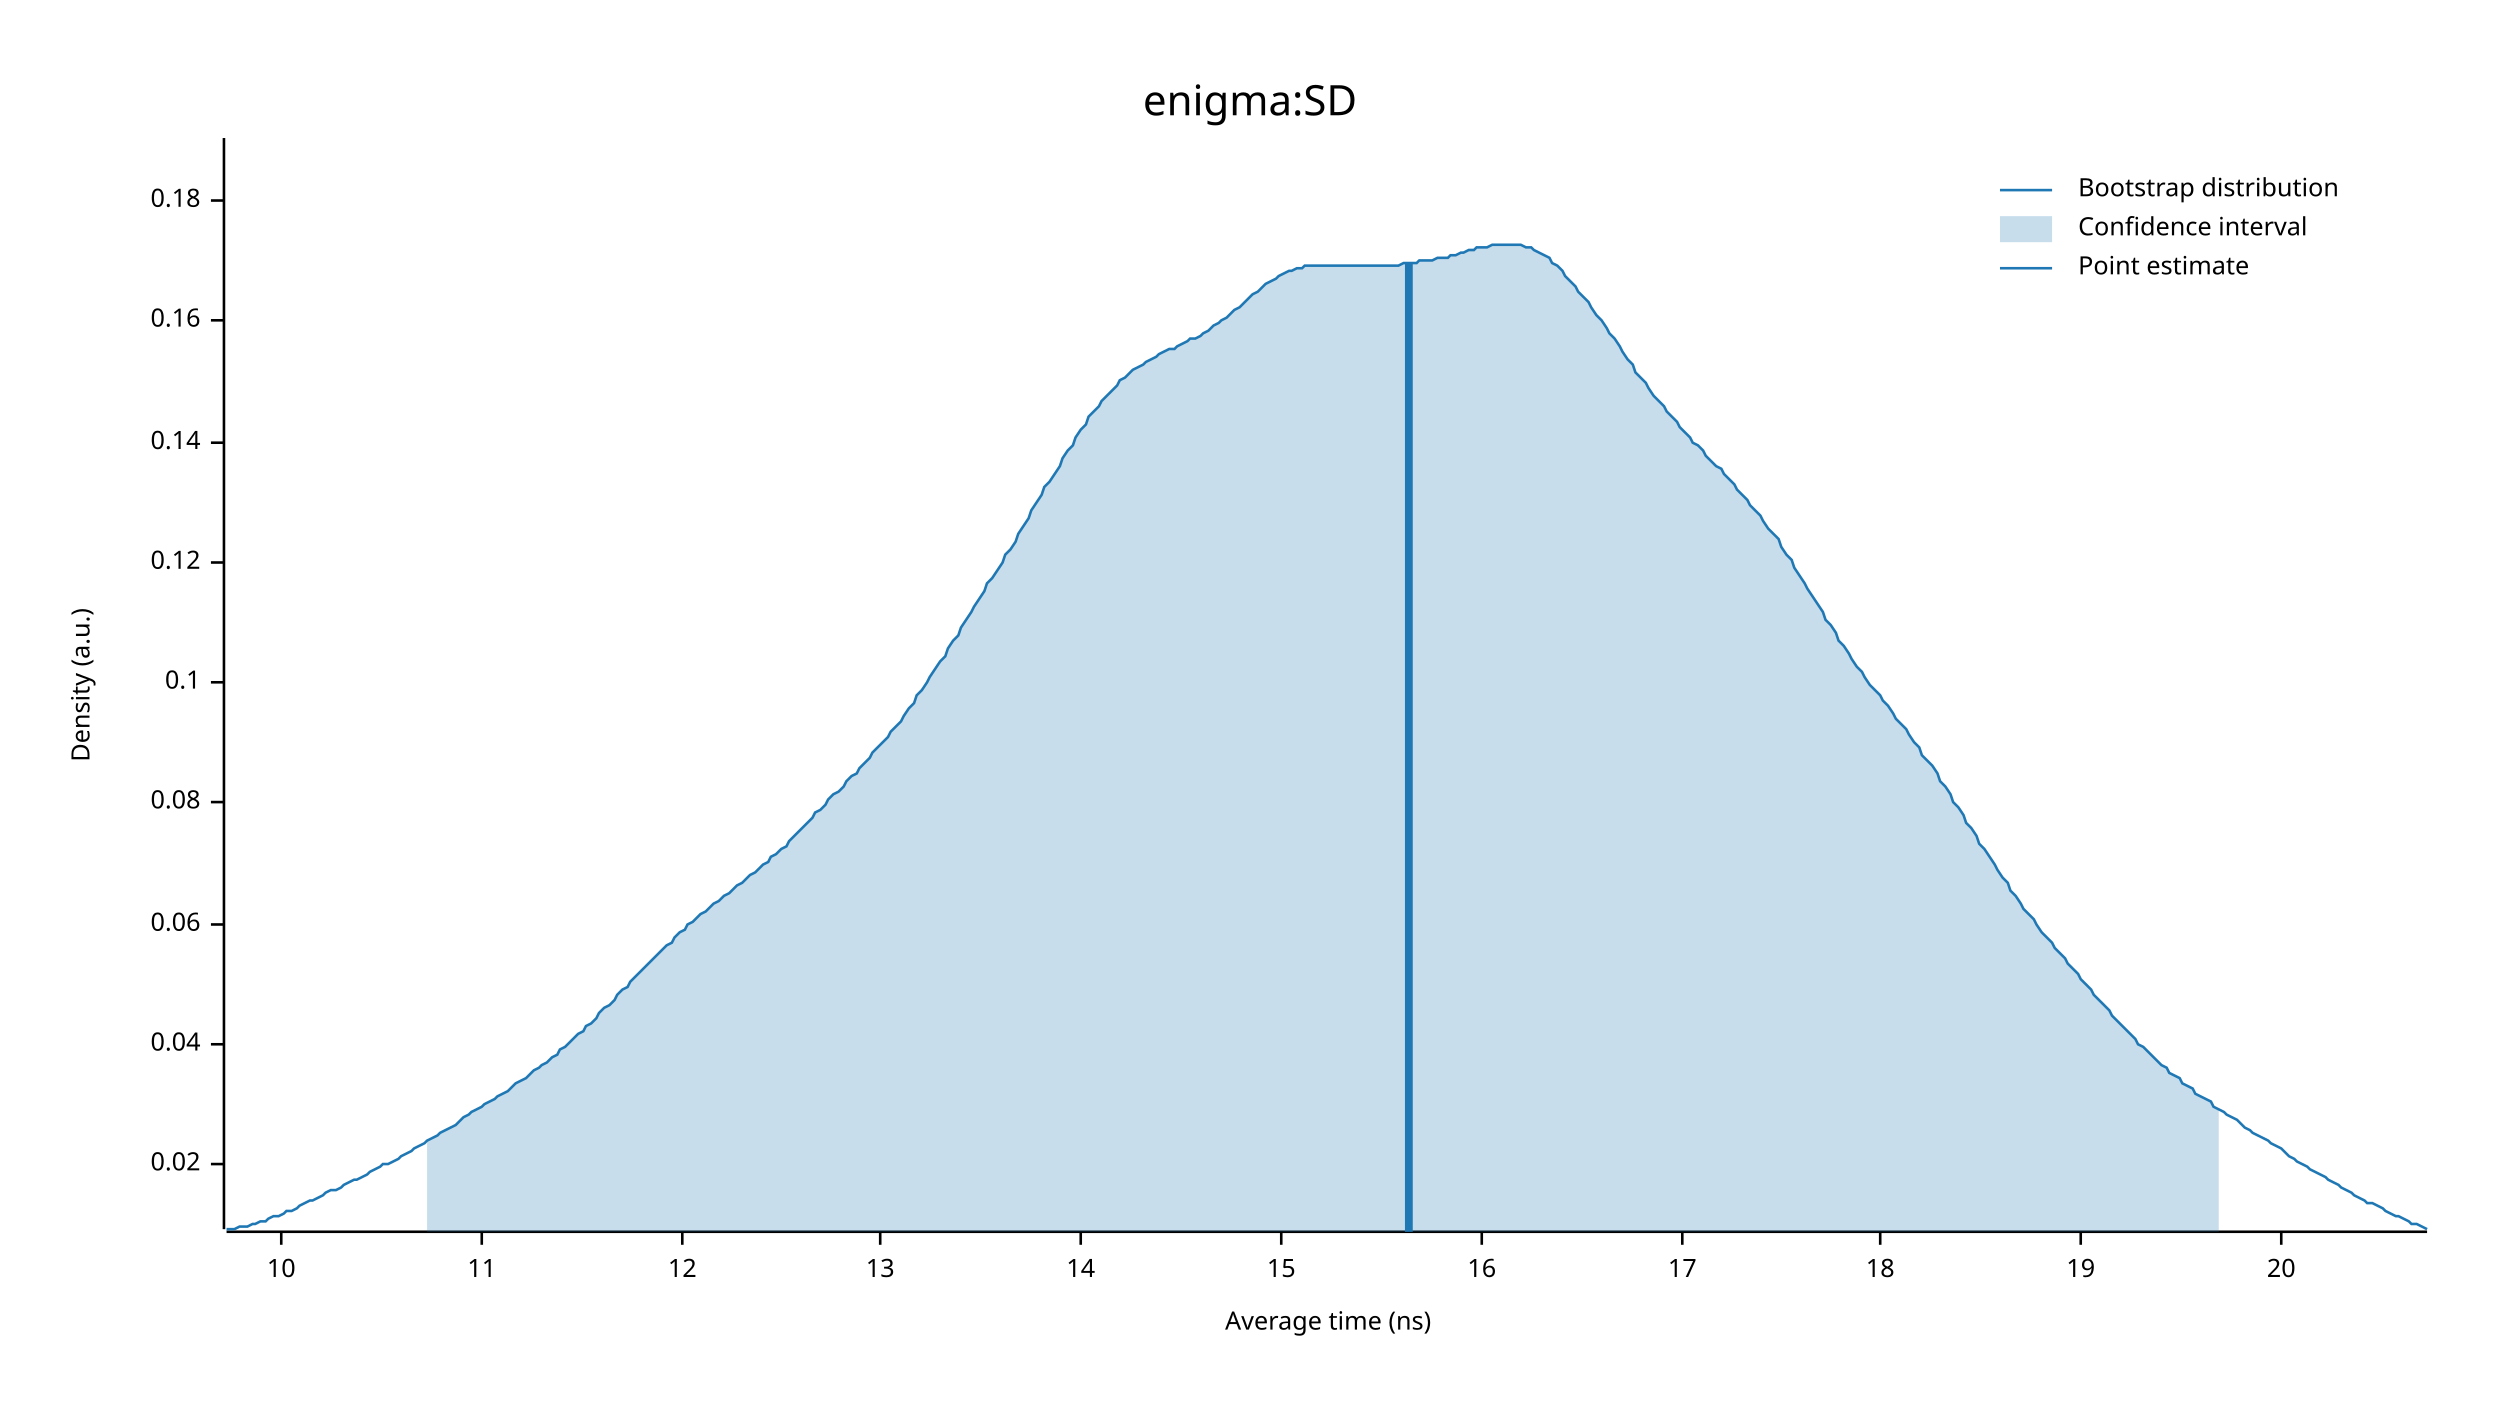
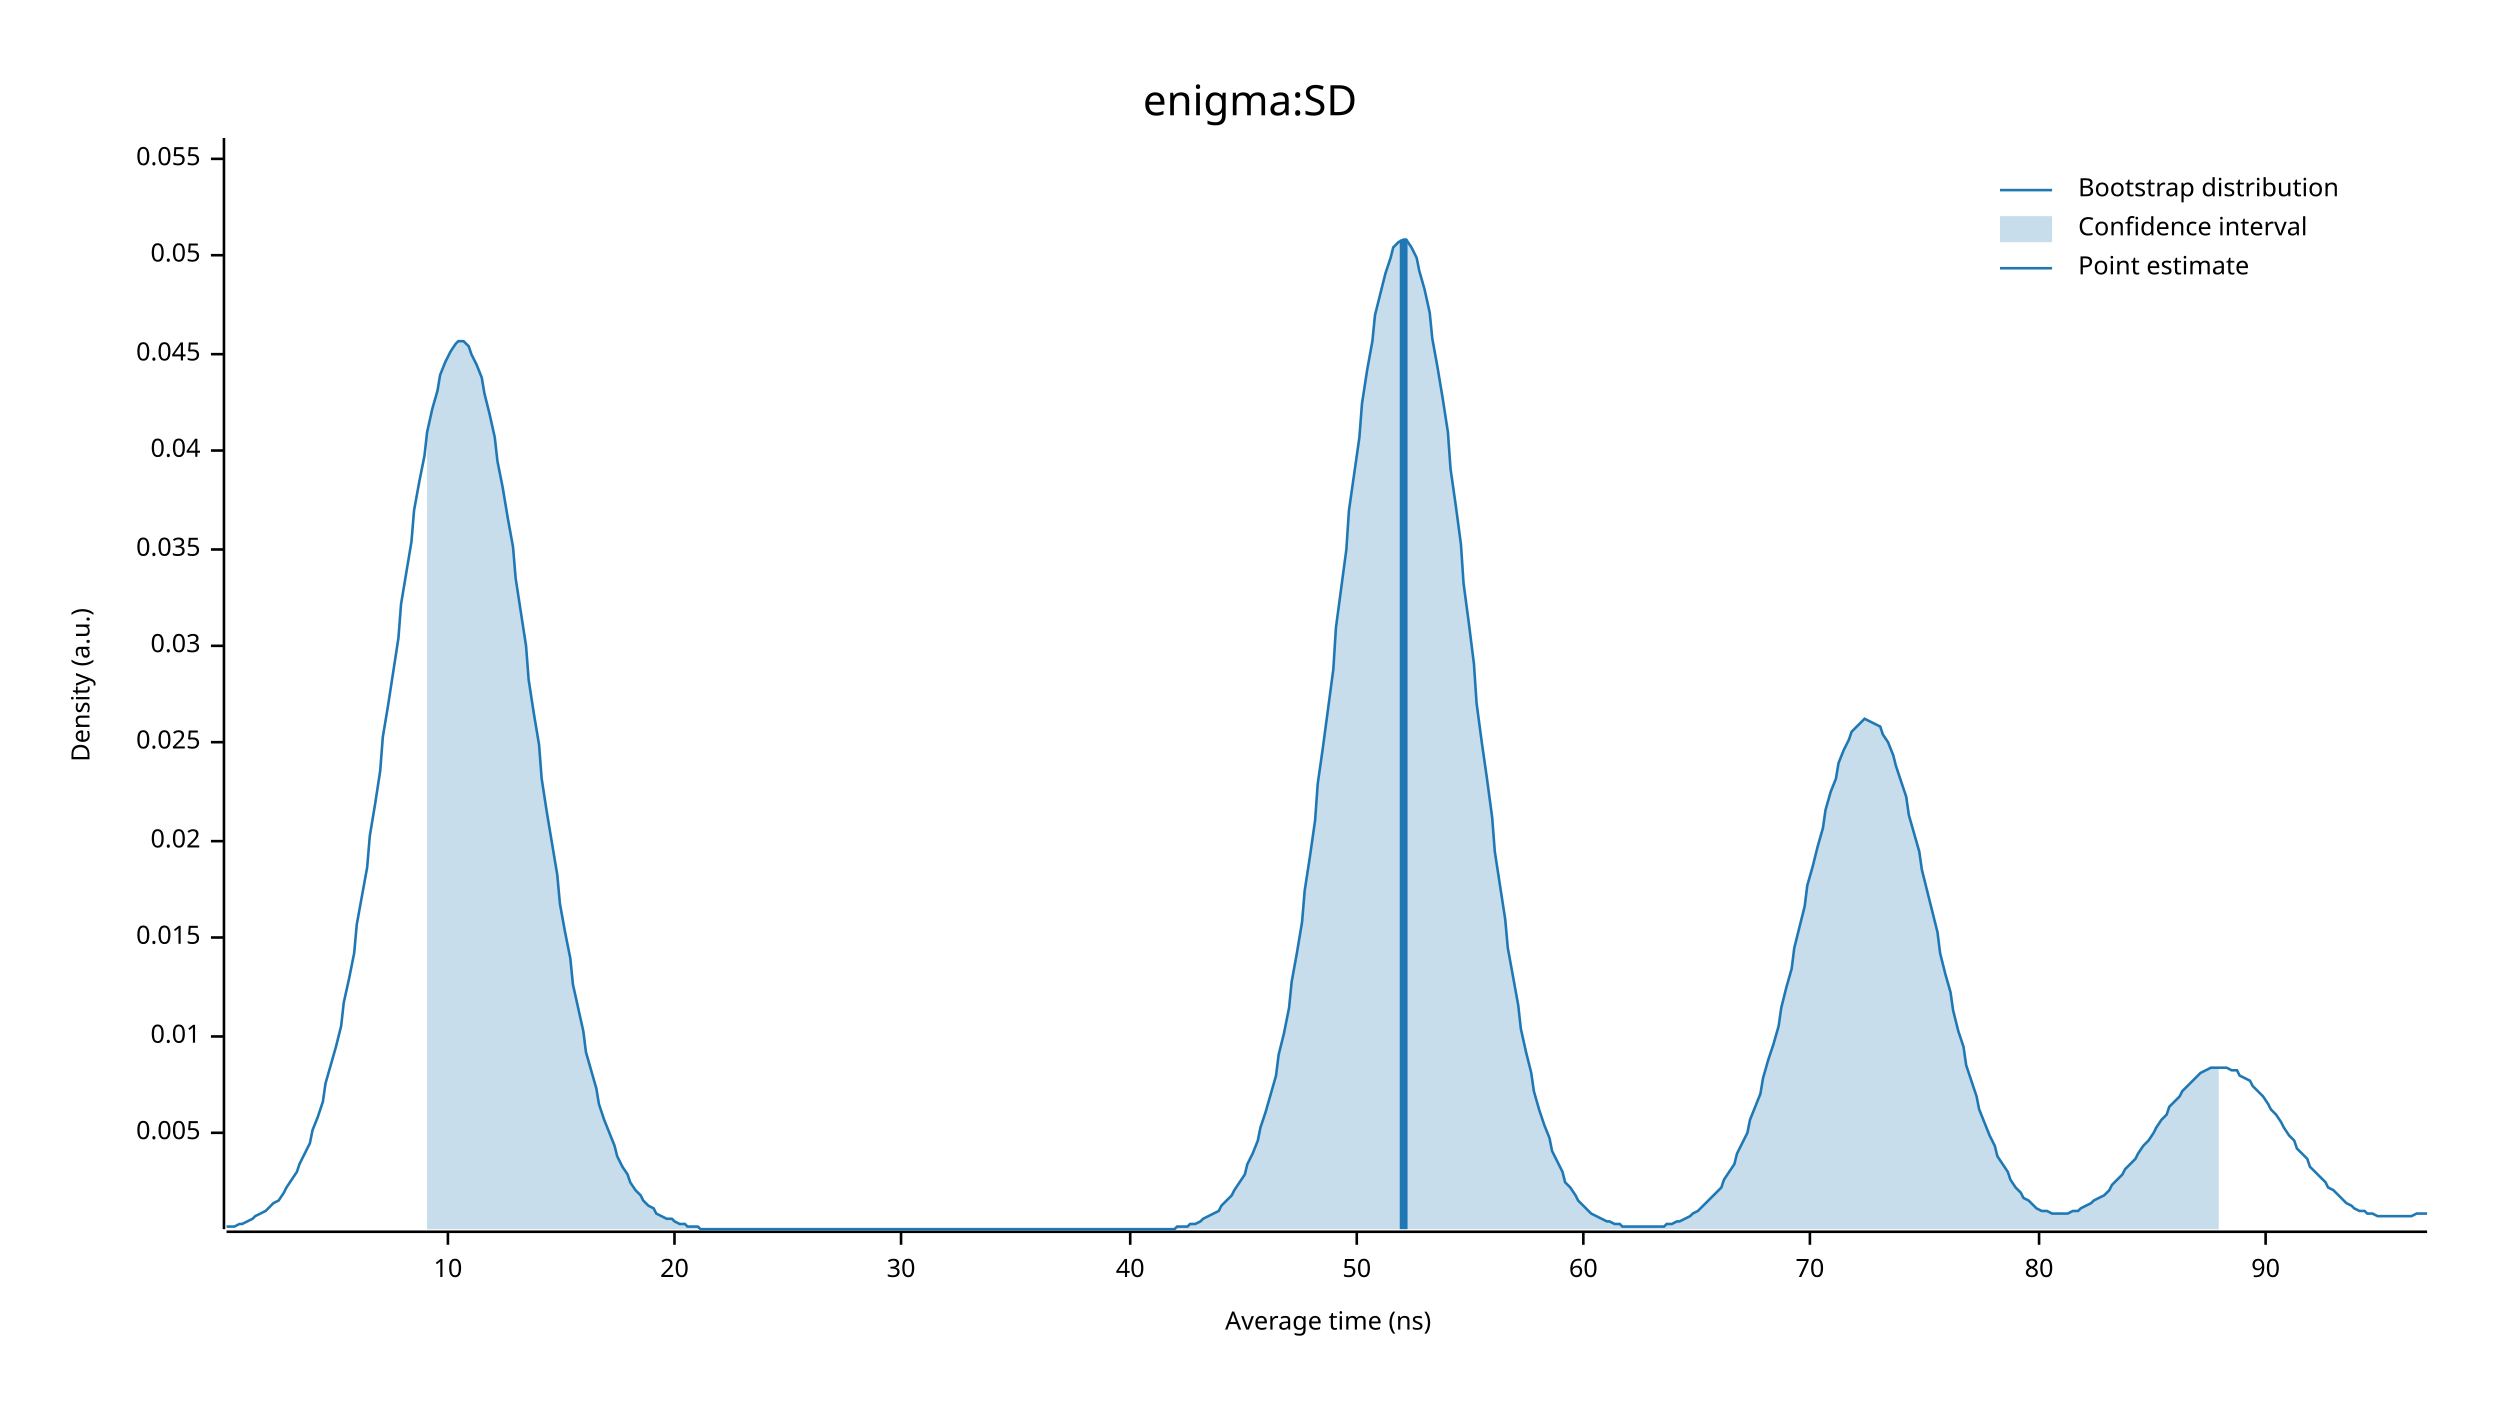
<svg xmlns="http://www.w3.org/2000/svg" width="960" height="540" viewBox="0 0 960 540">
  <text x="480" y="32" dy="0.76em" text-anchor="middle" font-family="sans-serif" font-size="16.129" opacity="1" fill="#000000">
enigma:SD
</text>
  <text x="27" y="263" dy="0.76em" text-anchor="middle" font-family="sans-serif" font-size="9.677" opacity="1" fill="#000000" transform="rotate(270, 27, 263)">
Density (a.u.)
</text>
  <text x="510" y="513" dy="-0.5ex" text-anchor="middle" font-family="sans-serif" font-size="9.677" opacity="1" fill="#000000">
Average time (ns)
</text>
  <polyline fill="none" opacity="1" stroke="#000000" stroke-width="1" points="86,53 86,472 " />
-   <text x="77" y="447" dy="0.5ex" text-anchor="end" font-family="sans-serif" font-size="9.677" opacity="1" fill="#000000">
+   <text x="77" y="435" dy="0.5ex" text-anchor="end" font-family="sans-serif" font-size="9.677" opacity="1" fill="#000000">
+ 0.005
+ </text>
+   <polyline fill="none" opacity="1" stroke="#000000" stroke-width="1" points="81,435 86,435 " />
+   <text x="77" y="398" dy="0.5ex" text-anchor="end" font-family="sans-serif" font-size="9.677" opacity="1" fill="#000000">
+ 0.01
+ </text>
+   <polyline fill="none" opacity="1" stroke="#000000" stroke-width="1" points="81,398 86,398 " />
+   <text x="77" y="360" dy="0.5ex" text-anchor="end" font-family="sans-serif" font-size="9.677" opacity="1" fill="#000000">
+ 0.015
+ </text>
+   <polyline fill="none" opacity="1" stroke="#000000" stroke-width="1" points="81,360 86,360 " />
+   <text x="77" y="323" dy="0.5ex" text-anchor="end" font-family="sans-serif" font-size="9.677" opacity="1" fill="#000000">
0.02
</text>
-   <polyline fill="none" opacity="1" stroke="#000000" stroke-width="1" points="81,447 86,447 " />
-   <text x="77" y="401" dy="0.5ex" text-anchor="end" font-family="sans-serif" font-size="9.677" opacity="1" fill="#000000">
+   <polyline fill="none" opacity="1" stroke="#000000" stroke-width="1" points="81,323 86,323 " />
+   <text x="77" y="285" dy="0.5ex" text-anchor="end" font-family="sans-serif" font-size="9.677" opacity="1" fill="#000000">
+ 0.025
+ </text>
+   <polyline fill="none" opacity="1" stroke="#000000" stroke-width="1" points="81,285 86,285 " />
+   <text x="77" y="248" dy="0.5ex" text-anchor="end" font-family="sans-serif" font-size="9.677" opacity="1" fill="#000000">
+ 0.03
+ </text>
+   <polyline fill="none" opacity="1" stroke="#000000" stroke-width="1" points="81,248 86,248 " />
+   <text x="77" y="211" dy="0.5ex" text-anchor="end" font-family="sans-serif" font-size="9.677" opacity="1" fill="#000000">
+ 0.035
+ </text>
+   <polyline fill="none" opacity="1" stroke="#000000" stroke-width="1" points="81,211 86,211 " />
+   <text x="77" y="173" dy="0.5ex" text-anchor="end" font-family="sans-serif" font-size="9.677" opacity="1" fill="#000000">
0.04
</text>
-   <polyline fill="none" opacity="1" stroke="#000000" stroke-width="1" points="81,401 86,401 " />
-   <text x="77" y="355" dy="0.5ex" text-anchor="end" font-family="sans-serif" font-size="9.677" opacity="1" fill="#000000">
- 0.06
+   <polyline fill="none" opacity="1" stroke="#000000" stroke-width="1" points="81,173 86,173 " />
+   <text x="77" y="136" dy="0.5ex" text-anchor="end" font-family="sans-serif" font-size="9.677" opacity="1" fill="#000000">
+ 0.045
</text>
-   <polyline fill="none" opacity="1" stroke="#000000" stroke-width="1" points="81,355 86,355 " />
-   <text x="77" y="308" dy="0.5ex" text-anchor="end" font-family="sans-serif" font-size="9.677" opacity="1" fill="#000000">
- 0.08
+   <polyline fill="none" opacity="1" stroke="#000000" stroke-width="1" points="81,136 86,136 " />
+   <text x="77" y="98" dy="0.5ex" text-anchor="end" font-family="sans-serif" font-size="9.677" opacity="1" fill="#000000">
+ 0.05
</text>
-   <polyline fill="none" opacity="1" stroke="#000000" stroke-width="1" points="81,308 86,308 " />
-   <text x="77" y="262" dy="0.5ex" text-anchor="end" font-family="sans-serif" font-size="9.677" opacity="1" fill="#000000">
- 0.1
+   <polyline fill="none" opacity="1" stroke="#000000" stroke-width="1" points="81,98 86,98 " />
+   <text x="77" y="61" dy="0.5ex" text-anchor="end" font-family="sans-serif" font-size="9.677" opacity="1" fill="#000000">
+ 0.055
</text>
-   <polyline fill="none" opacity="1" stroke="#000000" stroke-width="1" points="81,262 86,262 " />
-   <text x="77" y="216" dy="0.5ex" text-anchor="end" font-family="sans-serif" font-size="9.677" opacity="1" fill="#000000">
- 0.12
- </text>
-   <polyline fill="none" opacity="1" stroke="#000000" stroke-width="1" points="81,216 86,216 " />
-   <text x="77" y="170" dy="0.5ex" text-anchor="end" font-family="sans-serif" font-size="9.677" opacity="1" fill="#000000">
- 0.14
- </text>
-   <polyline fill="none" opacity="1" stroke="#000000" stroke-width="1" points="81,170 86,170 " />
-   <text x="77" y="123" dy="0.5ex" text-anchor="end" font-family="sans-serif" font-size="9.677" opacity="1" fill="#000000">
- 0.16
- </text>
-   <polyline fill="none" opacity="1" stroke="#000000" stroke-width="1" points="81,123 86,123 " />
-   <text x="77" y="77" dy="0.5ex" text-anchor="end" font-family="sans-serif" font-size="9.677" opacity="1" fill="#000000">
- 0.18
- </text>
-   <polyline fill="none" opacity="1" stroke="#000000" stroke-width="1" points="81,77 86,77 " />
+   <polyline fill="none" opacity="1" stroke="#000000" stroke-width="1" points="81,61 86,61 " />
  <polyline fill="none" opacity="1" stroke="#000000" stroke-width="1" points="87,473 932,473 " />
-   <text x="108" y="483" dy="0.76em" text-anchor="middle" font-family="sans-serif" font-size="9.677" opacity="1" fill="#000000">
+   <text x="172" y="483" dy="0.76em" text-anchor="middle" font-family="sans-serif" font-size="9.677" opacity="1" fill="#000000">
10
</text>
-   <polyline fill="none" opacity="1" stroke="#000000" stroke-width="1" points="108,473 108,478 " />
-   <text x="185" y="483" dy="0.76em" text-anchor="middle" font-family="sans-serif" font-size="9.677" opacity="1" fill="#000000">
- 11
- </text>
-   <polyline fill="none" opacity="1" stroke="#000000" stroke-width="1" points="185,473 185,478 " />
-   <text x="262" y="483" dy="0.76em" text-anchor="middle" font-family="sans-serif" font-size="9.677" opacity="1" fill="#000000">
- 12
- </text>
-   <polyline fill="none" opacity="1" stroke="#000000" stroke-width="1" points="262,473 262,478 " />
-   <text x="338" y="483" dy="0.76em" text-anchor="middle" font-family="sans-serif" font-size="9.677" opacity="1" fill="#000000">
- 13
- </text>
-   <polyline fill="none" opacity="1" stroke="#000000" stroke-width="1" points="338,473 338,478 " />
-   <text x="415" y="483" dy="0.76em" text-anchor="middle" font-family="sans-serif" font-size="9.677" opacity="1" fill="#000000">
- 14
- </text>
-   <polyline fill="none" opacity="1" stroke="#000000" stroke-width="1" points="415,473 415,478 " />
-   <text x="492" y="483" dy="0.76em" text-anchor="middle" font-family="sans-serif" font-size="9.677" opacity="1" fill="#000000">
- 15
- </text>
-   <polyline fill="none" opacity="1" stroke="#000000" stroke-width="1" points="492,473 492,478 " />
-   <text x="569" y="483" dy="0.76em" text-anchor="middle" font-family="sans-serif" font-size="9.677" opacity="1" fill="#000000">
- 16
- </text>
-   <polyline fill="none" opacity="1" stroke="#000000" stroke-width="1" points="569,473 569,478 " />
-   <text x="646" y="483" dy="0.76em" text-anchor="middle" font-family="sans-serif" font-size="9.677" opacity="1" fill="#000000">
- 17
- </text>
-   <polyline fill="none" opacity="1" stroke="#000000" stroke-width="1" points="646,473 646,478 " />
-   <text x="722" y="483" dy="0.76em" text-anchor="middle" font-family="sans-serif" font-size="9.677" opacity="1" fill="#000000">
- 18
- </text>
-   <polyline fill="none" opacity="1" stroke="#000000" stroke-width="1" points="722,473 722,478 " />
-   <text x="799" y="483" dy="0.76em" text-anchor="middle" font-family="sans-serif" font-size="9.677" opacity="1" fill="#000000">
- 19
- </text>
-   <polyline fill="none" opacity="1" stroke="#000000" stroke-width="1" points="799,473 799,478 " />
-   <text x="876" y="483" dy="0.76em" text-anchor="middle" font-family="sans-serif" font-size="9.677" opacity="1" fill="#000000">
+   <polyline fill="none" opacity="1" stroke="#000000" stroke-width="1" points="172,473 172,478 " />
+   <text x="259" y="483" dy="0.76em" text-anchor="middle" font-family="sans-serif" font-size="9.677" opacity="1" fill="#000000">
20
</text>
-   <polyline fill="none" opacity="1" stroke="#000000" stroke-width="1" points="876,473 876,478 " />
-   <polyline fill="none" opacity="1" stroke="#1F78B4" stroke-width="1" points="87,472 88,472 90,472 92,471 93,471 95,471 97,470 98,470 100,469 102,469 103,468 105,467 107,467 109,466 110,465 112,465 114,464 115,463 117,462 119,461 120,461 122,460 124,459 125,458 127,457 129,457 131,456 132,455 134,454 136,453 137,453 139,452 141,451 142,450 144,449 146,448 147,447 149,447 151,446 153,445 154,444 156,443 158,442 159,441 161,440 163,439 164,438 166,437 168,436 169,435 171,434 173,433 175,432 176,431 178,429 180,428 181,427 183,426 185,425 186,424 188,423 190,422 191,421 193,420 195,419 197,417 198,416 200,415 202,414 203,413 205,411 207,410 208,409 210,408 212,406 214,405 215,403 217,402 219,400 220,399 222,397 224,396 225,394 227,393 229,391 230,389 232,387 234,386 236,384 237,382 239,380 241,379 242,377 244,375 246,373 247,372 249,370 251,368 252,367 254,365 256,363 258,362 259,360 261,358 263,357 264,355 266,354 268,352 269,351 271,350 273,348 274,347 276,346 278,344 280,343 281,342 283,340 285,339 286,338 288,336 290,335 291,334 293,332 295,331 296,329 298,328 300,326 302,325 303,323 305,321 307,319 308,318 310,316 312,314 313,312 315,311 317,309 318,307 320,305 322,304 324,302 325,300 327,298 329,297 330,295 332,293 334,291 335,289 337,287 339,285 341,283 342,281 344,279 346,277 347,275 349,272 351,270 352,267 354,265 356,262 357,260 359,257 361,254 363,252 364,249 366,246 368,244 369,241 371,238 373,235 374,233 376,230 378,227 379,224 381,222 383,219 385,216 386,213 388,211 390,208 391,205 393,202 395,199 396,196 398,193 400,190 401,187 403,185 405,182 407,179 408,176 410,173 412,171 413,168 415,165 417,163 418,160 420,158 422,156 423,154 425,152 427,150 429,148 430,146 432,145 434,143 435,142 437,141 439,140 440,139 442,138 444,137 445,136 447,135 449,134 451,134 452,133 454,132 456,131 457,130 459,130 461,129 462,128 464,127 466,125 468,124 469,123 471,122 473,120 474,119 476,118 478,116 479,115 481,113 483,112 484,111 486,109 488,108 490,107 491,106 493,105 495,104 496,104 498,103 500,103 501,102 503,102 505,102 506,102 508,102 510,102 512,102 513,102 515,102 517,102 518,102 520,102 522,102 523,102 525,102 527,102 528,102 530,102 532,102 534,102 535,102 537,102 539,101 540,101 542,101 544,101 545,100 547,100 549,100 550,100 552,99 554,99 556,99 557,98 559,98 561,97 562,97 564,96 566,96 567,95 569,95 571,95 573,94 574,94 576,94 578,94 579,94 581,94 583,94 584,94 586,95 588,95 589,96 591,97 593,98 595,99 596,101 598,102 600,104 601,106 603,108 605,110 606,112 608,114 610,116 611,118 613,121 615,123 617,126 618,128 620,130 622,133 623,135 625,138 627,140 628,143 630,145 632,147 633,149 635,152 637,154 639,156 640,158 642,160 644,162 645,164 647,166 649,168 650,170 652,171 654,173 655,175 657,177 659,179 661,180 662,182 664,184 666,186 667,188 669,190 671,192 672,194 674,196 676,198 677,200 679,203 681,205 683,207 684,210 686,213 688,215 689,218 691,221 693,224 694,226 696,229 698,232 700,235 701,238 703,240 705,243 706,246 708,248 710,251 711,253 713,256 715,258 716,260 718,263 720,265 722,267 723,269 725,271 727,274 728,276 730,278 732,280 733,282 735,285 737,287 738,290 740,292 742,294 744,297 745,300 747,302 749,305 750,308 752,310 754,313 755,316 757,318 759,321 760,324 762,326 764,329 766,332 767,334 769,337 771,339 772,342 774,344 776,347 777,349 779,351 781,353 782,355 784,358 786,360 788,362 789,364 791,366 793,368 794,370 796,372 798,374 799,376 801,378 803,380 804,382 806,384 808,386 810,388 811,390 813,392 815,394 816,395 818,397 820,399 821,401 823,402 825,404 827,406 828,407 830,409 832,410 833,412 835,413 837,414 838,416 840,417 842,418 843,420 845,421 847,422 849,423 850,425 852,426 854,427 855,428 857,429 859,430 860,431 862,433 864,434 865,435 867,436 869,437 871,438 872,439 874,440 876,441 877,442 879,444 881,445 882,446 884,447 886,448 887,449 889,450 891,451 893,452 894,453 896,454 898,455 899,456 901,457 903,458 904,459 906,460 908,461 909,462 911,462 913,463 915,464 916,465 918,466 920,467 921,467 923,468 925,469 926,470 928,470 930,471 932,472 " />
-   <polygon opacity="0.25" fill="#1F78B4" points="164,438 166,437 168,436 169,435 171,434 173,433 175,432 176,431 178,429 180,428 181,427 183,426 185,425 186,424 188,423 190,422 191,421 193,420 195,419 197,417 198,416 200,415 202,414 203,413 205,411 207,410 208,409 210,408 212,406 214,405 215,403 217,402 219,400 220,399 222,397 224,396 225,394 227,393 229,391 230,389 232,387 234,386 236,384 237,382 239,380 241,379 242,377 244,375 246,373 247,372 249,370 251,368 252,367 254,365 256,363 258,362 259,360 261,358 263,357 264,355 266,354 268,352 269,351 271,350 273,348 274,347 276,346 278,344 280,343 281,342 283,340 285,339 286,338 288,336 290,335 291,334 293,332 295,331 296,329 298,328 300,326 302,325 303,323 305,321 307,319 308,318 310,316 312,314 313,312 315,311 317,309 318,307 320,305 322,304 324,302 325,300 327,298 329,297 330,295 332,293 334,291 335,289 337,287 339,285 341,283 342,281 344,279 346,277 347,275 349,272 351,270 352,267 354,265 356,262 357,260 359,257 361,254 363,252 364,249 366,246 368,244 369,241 371,238 373,235 374,233 376,230 378,227 379,224 381,222 383,219 385,216 386,213 388,211 390,208 391,205 393,202 395,199 396,196 398,193 400,190 401,187 403,185 405,182 407,179 408,176 410,173 412,171 413,168 415,165 417,163 418,160 420,158 422,156 423,154 425,152 427,150 429,148 430,146 432,145 434,143 435,142 437,141 439,140 440,139 442,138 444,137 445,136 447,135 449,134 451,134 452,133 454,132 456,131 457,130 459,130 461,129 462,128 464,127 466,125 468,124 469,123 471,122 473,120 474,119 476,118 478,116 479,115 481,113 483,112 484,111 486,109 488,108 490,107 491,106 493,105 495,104 496,104 498,103 500,103 501,102 503,102 505,102 506,102 508,102 510,102 512,102 513,102 515,102 517,102 518,102 520,102 522,102 523,102 525,102 527,102 528,102 530,102 532,102 534,102 535,102 537,102 539,101 540,101 542,101 544,101 545,100 547,100 549,100 550,100 552,99 554,99 556,99 557,98 559,98 561,97 562,97 564,96 566,96 567,95 569,95 571,95 573,94 574,94 576,94 578,94 579,94 581,94 583,94 584,94 586,95 588,95 589,96 591,97 593,98 595,99 596,101 598,102 600,104 601,106 603,108 605,110 606,112 608,114 610,116 611,118 613,121 615,123 617,126 618,128 620,130 622,133 623,135 625,138 627,140 628,143 630,145 632,147 633,149 635,152 637,154 639,156 640,158 642,160 644,162 645,164 647,166 649,168 650,170 652,171 654,173 655,175 657,177 659,179 661,180 662,182 664,184 666,186 667,188 669,190 671,192 672,194 674,196 676,198 677,200 679,203 681,205 683,207 684,210 686,213 688,215 689,218 691,221 693,224 694,226 696,229 698,232 700,235 701,238 703,240 705,243 706,246 708,248 710,251 711,253 713,256 715,258 716,260 718,263 720,265 722,267 723,269 725,271 727,274 728,276 730,278 732,280 733,282 735,285 737,287 738,290 740,292 742,294 744,297 745,300 747,302 749,305 750,308 752,310 754,313 755,316 757,318 759,321 760,324 762,326 764,329 766,332 767,334 769,337 771,339 772,342 774,344 776,347 777,349 779,351 781,353 782,355 784,358 786,360 788,362 789,364 791,366 793,368 794,370 796,372 798,374 799,376 801,378 803,380 804,382 806,384 808,386 810,388 811,390 813,392 815,394 816,395 818,397 820,399 821,401 823,402 825,404 827,406 828,407 830,409 832,410 833,412 835,413 837,414 838,416 840,417 842,418 843,420 845,421 847,422 849,423 850,425 852,426 852,473 164,473 " />
-   <polyline fill="none" opacity="1" stroke="#1F78B4" stroke-width="3" points="541,473 541,101 " />
+   <polyline fill="none" opacity="1" stroke="#000000" stroke-width="1" points="259,473 259,478 " />
+   <text x="346" y="483" dy="0.76em" text-anchor="middle" font-family="sans-serif" font-size="9.677" opacity="1" fill="#000000">
+ 30
+ </text>
+   <polyline fill="none" opacity="1" stroke="#000000" stroke-width="1" points="346,473 346,478 " />
+   <text x="434" y="483" dy="0.76em" text-anchor="middle" font-family="sans-serif" font-size="9.677" opacity="1" fill="#000000">
+ 40
+ </text>
+   <polyline fill="none" opacity="1" stroke="#000000" stroke-width="1" points="434,473 434,478 " />
+   <text x="521" y="483" dy="0.76em" text-anchor="middle" font-family="sans-serif" font-size="9.677" opacity="1" fill="#000000">
+ 50
+ </text>
+   <polyline fill="none" opacity="1" stroke="#000000" stroke-width="1" points="521,473 521,478 " />
+   <text x="608" y="483" dy="0.76em" text-anchor="middle" font-family="sans-serif" font-size="9.677" opacity="1" fill="#000000">
+ 60
+ </text>
+   <polyline fill="none" opacity="1" stroke="#000000" stroke-width="1" points="608,473 608,478 " />
+   <text x="695" y="483" dy="0.76em" text-anchor="middle" font-family="sans-serif" font-size="9.677" opacity="1" fill="#000000">
+ 70
+ </text>
+   <polyline fill="none" opacity="1" stroke="#000000" stroke-width="1" points="695,473 695,478 " />
+   <text x="783" y="483" dy="0.76em" text-anchor="middle" font-family="sans-serif" font-size="9.677" opacity="1" fill="#000000">
+ 80
+ </text>
+   <polyline fill="none" opacity="1" stroke="#000000" stroke-width="1" points="783,473 783,478 " />
+   <text x="870" y="483" dy="0.76em" text-anchor="middle" font-family="sans-serif" font-size="9.677" opacity="1" fill="#000000">
+ 90
+ </text>
+   <polyline fill="none" opacity="1" stroke="#000000" stroke-width="1" points="870,473 870,478 " />
+   <polyline fill="none" opacity="1" stroke="#1F78B4" stroke-width="1" points="87,471 88,471 90,471 92,470 93,470 95,469 97,468 98,467 100,466 102,465 103,464 105,462 107,461 109,458 110,456 112,453 114,450 115,447 117,443 119,439 120,434 122,429 124,423 125,416 127,409 129,402 131,394 132,385 134,376 136,366 137,355 139,344 141,333 142,321 144,309 146,296 147,283 149,271 151,258 153,245 154,232 156,220 158,208 159,196 161,185 163,175 164,166 166,157 168,150 169,144 171,139 173,135 175,132 176,131 178,131 180,133 181,136 183,140 185,145 186,151 188,159 190,168 191,177 193,187 195,199 197,210 198,222 200,235 202,248 203,261 205,274 207,286 208,299 210,312 212,324 214,336 215,347 217,358 219,368 220,378 222,387 224,396 225,404 227,411 229,418 230,424 232,430 234,435 236,440 237,444 239,448 241,451 242,454 244,457 246,459 247,461 249,463 251,464 252,466 254,467 256,468 258,468 259,469 261,470 263,470 264,471 266,471 268,471 269,472 271,472 273,472 274,472 276,472 278,472 280,472 281,472 283,472 285,472 286,472 288,472 290,472 291,472 293,472 295,472 296,472 298,472 300,472 302,472 303,472 305,472 307,472 308,472 310,472 312,472 313,472 315,472 317,472 318,472 320,472 322,472 324,472 325,472 327,472 329,472 330,472 332,472 334,472 335,472 337,472 339,472 341,472 342,472 344,472 346,472 347,472 349,472 351,472 352,472 354,472 356,472 357,472 359,472 361,472 363,472 364,472 366,472 368,472 369,472 371,472 373,472 374,472 376,472 378,472 379,472 381,472 383,472 385,472 386,472 388,472 390,472 391,472 393,472 395,472 396,472 398,472 400,472 401,472 403,472 405,472 407,472 408,472 410,472 412,472 413,472 415,472 417,472 418,472 420,472 422,472 423,472 425,472 427,472 429,472 430,472 432,472 434,472 435,472 437,472 439,472 440,472 442,472 444,472 445,472 447,472 449,472 451,472 452,471 454,471 456,471 457,470 459,470 461,469 462,468 464,467 466,466 468,465 469,463 471,461 473,459 474,457 476,454 478,451 479,447 481,443 483,438 484,433 486,427 488,420 490,413 491,405 493,397 495,387 496,377 498,366 500,354 501,342 503,329 505,315 506,301 508,287 510,272 512,257 513,241 515,226 517,211 518,196 520,182 522,168 523,155 525,142 527,131 528,121 530,113 532,105 534,99 535,95 537,93 539,92 540,92 542,95 544,99 545,104 547,111 549,120 550,130 552,141 554,153 556,166 557,180 559,194 561,209 562,224 564,239 566,255 567,270 569,285 571,299 573,314 574,327 576,340 578,353 579,364 581,375 583,386 584,395 586,404 588,412 589,419 591,426 593,432 595,437 596,442 598,446 600,450 601,454 603,456 605,459 606,461 608,463 610,465 611,466 613,467 615,468 617,469 618,469 620,470 622,470 623,471 625,471 627,471 628,471 630,471 632,471 633,471 635,471 637,471 639,471 640,470 642,470 644,469 645,469 647,468 649,467 650,466 652,465 654,463 655,462 657,460 659,458 661,456 662,453 664,450 666,447 667,443 669,439 671,435 672,430 674,425 676,420 677,414 679,407 681,401 683,394 684,387 686,379 688,372 689,364 691,356 693,348 694,340 696,333 698,325 700,318 701,311 703,304 705,299 706,293 708,288 710,284 711,281 713,279 715,277 716,276 718,277 720,278 722,279 723,282 725,285 727,290 728,294 730,300 732,306 733,313 735,320 737,327 738,334 740,342 742,350 744,358 745,366 747,374 749,381 750,388 752,396 754,402 755,409 757,415 759,421 760,426 762,431 764,436 766,440 767,444 769,447 771,450 772,453 774,456 776,458 777,460 779,461 781,463 782,464 784,465 786,465 788,466 789,466 791,466 793,466 794,466 796,465 798,465 799,464 801,463 803,462 804,461 806,460 808,459 810,457 811,455 813,453 815,451 816,449 818,447 820,445 821,443 823,440 825,438 827,435 828,433 830,430 832,428 833,425 835,423 837,421 838,419 840,417 842,415 843,414 845,412 847,411 849,410 850,410 852,410 854,410 855,410 857,411 859,411 860,413 862,414 864,415 865,417 867,419 869,421 871,424 872,426 874,428 876,431 877,433 879,436 881,438 882,441 884,443 886,445 887,448 889,450 891,452 893,454 894,456 896,457 898,459 899,460 901,462 903,463 904,464 906,465 908,465 909,466 911,466 913,467 915,467 916,467 918,467 920,467 921,467 923,467 925,467 926,467 928,466 930,466 932,466 " />
+   <polygon opacity="0.25" fill="#1F78B4" points="164,166 166,157 168,150 169,144 171,139 173,135 175,132 176,131 178,131 180,133 181,136 183,140 185,145 186,151 188,159 190,168 191,177 193,187 195,199 197,210 198,222 200,235 202,248 203,261 205,274 207,286 208,299 210,312 212,324 214,336 215,347 217,358 219,368 220,378 222,387 224,396 225,404 227,411 229,418 230,424 232,430 234,435 236,440 237,444 239,448 241,451 242,454 244,457 246,459 247,461 249,463 251,464 252,466 254,467 256,468 258,468 259,469 261,470 263,470 264,471 266,471 268,471 269,472 271,472 273,472 274,472 276,472 278,472 280,472 281,472 283,472 285,472 286,472 288,472 290,472 291,472 293,472 295,472 296,472 298,472 300,472 302,472 303,472 305,472 307,472 308,472 310,472 312,472 313,472 315,472 317,472 318,472 320,472 322,472 324,472 325,472 327,472 329,472 330,472 332,472 334,472 335,472 337,472 339,472 341,472 342,472 344,472 346,472 347,472 349,472 351,472 352,472 354,472 356,472 357,472 359,472 361,472 363,472 364,472 366,472 368,472 369,472 371,472 373,472 374,472 376,472 378,472 379,472 381,472 383,472 385,472 386,472 388,472 390,472 391,472 393,472 395,472 396,472 398,472 400,472 401,472 403,472 405,472 407,472 408,472 410,472 412,472 413,472 415,472 417,472 418,472 420,472 422,472 423,472 425,472 427,472 429,472 430,472 432,472 434,472 435,472 437,472 439,472 440,472 442,472 444,472 445,472 447,472 449,472 451,472 452,471 454,471 456,471 457,470 459,470 461,469 462,468 464,467 466,466 468,465 469,463 471,461 473,459 474,457 476,454 478,451 479,447 481,443 483,438 484,433 486,427 488,420 490,413 491,405 493,397 495,387 496,377 498,366 500,354 501,342 503,329 505,315 506,301 508,287 510,272 512,257 513,241 515,226 517,211 518,196 520,182 522,168 523,155 525,142 527,131 528,121 530,113 532,105 534,99 535,95 537,93 539,92 540,92 542,95 544,99 545,104 547,111 549,120 550,130 552,141 554,153 556,166 557,180 559,194 561,209 562,224 564,239 566,255 567,270 569,285 571,299 573,314 574,327 576,340 578,353 579,364 581,375 583,386 584,395 586,404 588,412 589,419 591,426 593,432 595,437 596,442 598,446 600,450 601,454 603,456 605,459 606,461 608,463 610,465 611,466 613,467 615,468 617,469 618,469 620,470 622,470 623,471 625,471 627,471 628,471 630,471 632,471 633,471 635,471 637,471 639,471 640,470 642,470 644,469 645,469 647,468 649,467 650,466 652,465 654,463 655,462 657,460 659,458 661,456 662,453 664,450 666,447 667,443 669,439 671,435 672,430 674,425 676,420 677,414 679,407 681,401 683,394 684,387 686,379 688,372 689,364 691,356 693,348 694,340 696,333 698,325 700,318 701,311 703,304 705,299 706,293 708,288 710,284 711,281 713,279 715,277 716,276 718,277 720,278 722,279 723,282 725,285 727,290 728,294 730,300 732,306 733,313 735,320 737,327 738,334 740,342 742,350 744,358 745,366 747,374 749,381 750,388 752,396 754,402 755,409 757,415 759,421 760,426 762,431 764,436 766,440 767,444 769,447 771,450 772,453 774,456 776,458 777,460 779,461 781,463 782,464 784,465 786,465 788,466 789,466 791,466 793,466 794,466 796,465 798,465 799,464 801,463 803,462 804,461 806,460 808,459 810,457 811,455 813,453 815,451 816,449 818,447 820,445 821,443 823,440 825,438 827,435 828,433 830,430 832,428 833,425 835,423 837,421 838,419 840,417 842,415 843,414 845,412 847,411 849,410 850,410 852,410 852,472 164,472 " />
+   <polyline fill="none" opacity="1" stroke="#1F78B4" stroke-width="3" points="539,472 539,92 " />
  <text x="798" y="68" dy="0.76em" text-anchor="start" font-family="sans-serif" font-size="9.677" opacity="1" fill="#000000">
Bootstrap distribution
</text>
  <text x="798" y="83" dy="0.76em" text-anchor="start" font-family="sans-serif" font-size="9.677" opacity="1" fill="#000000">
Confidence interval
</text>
  <text x="798" y="98" dy="0.76em" text-anchor="start" font-family="sans-serif" font-size="9.677" opacity="1" fill="#000000">
Point estimate
</text>
  <polyline fill="none" opacity="1" stroke="#1F78B4" stroke-width="1" points="768,73 788,73 " />
  <rect x="768" y="83" width="20" height="10" opacity="0.25" fill="#1F78B4" stroke="none" />
  <polyline fill="none" opacity="1" stroke="#1F78B4" stroke-width="1" points="768,103 788,103 " />
</svg>
